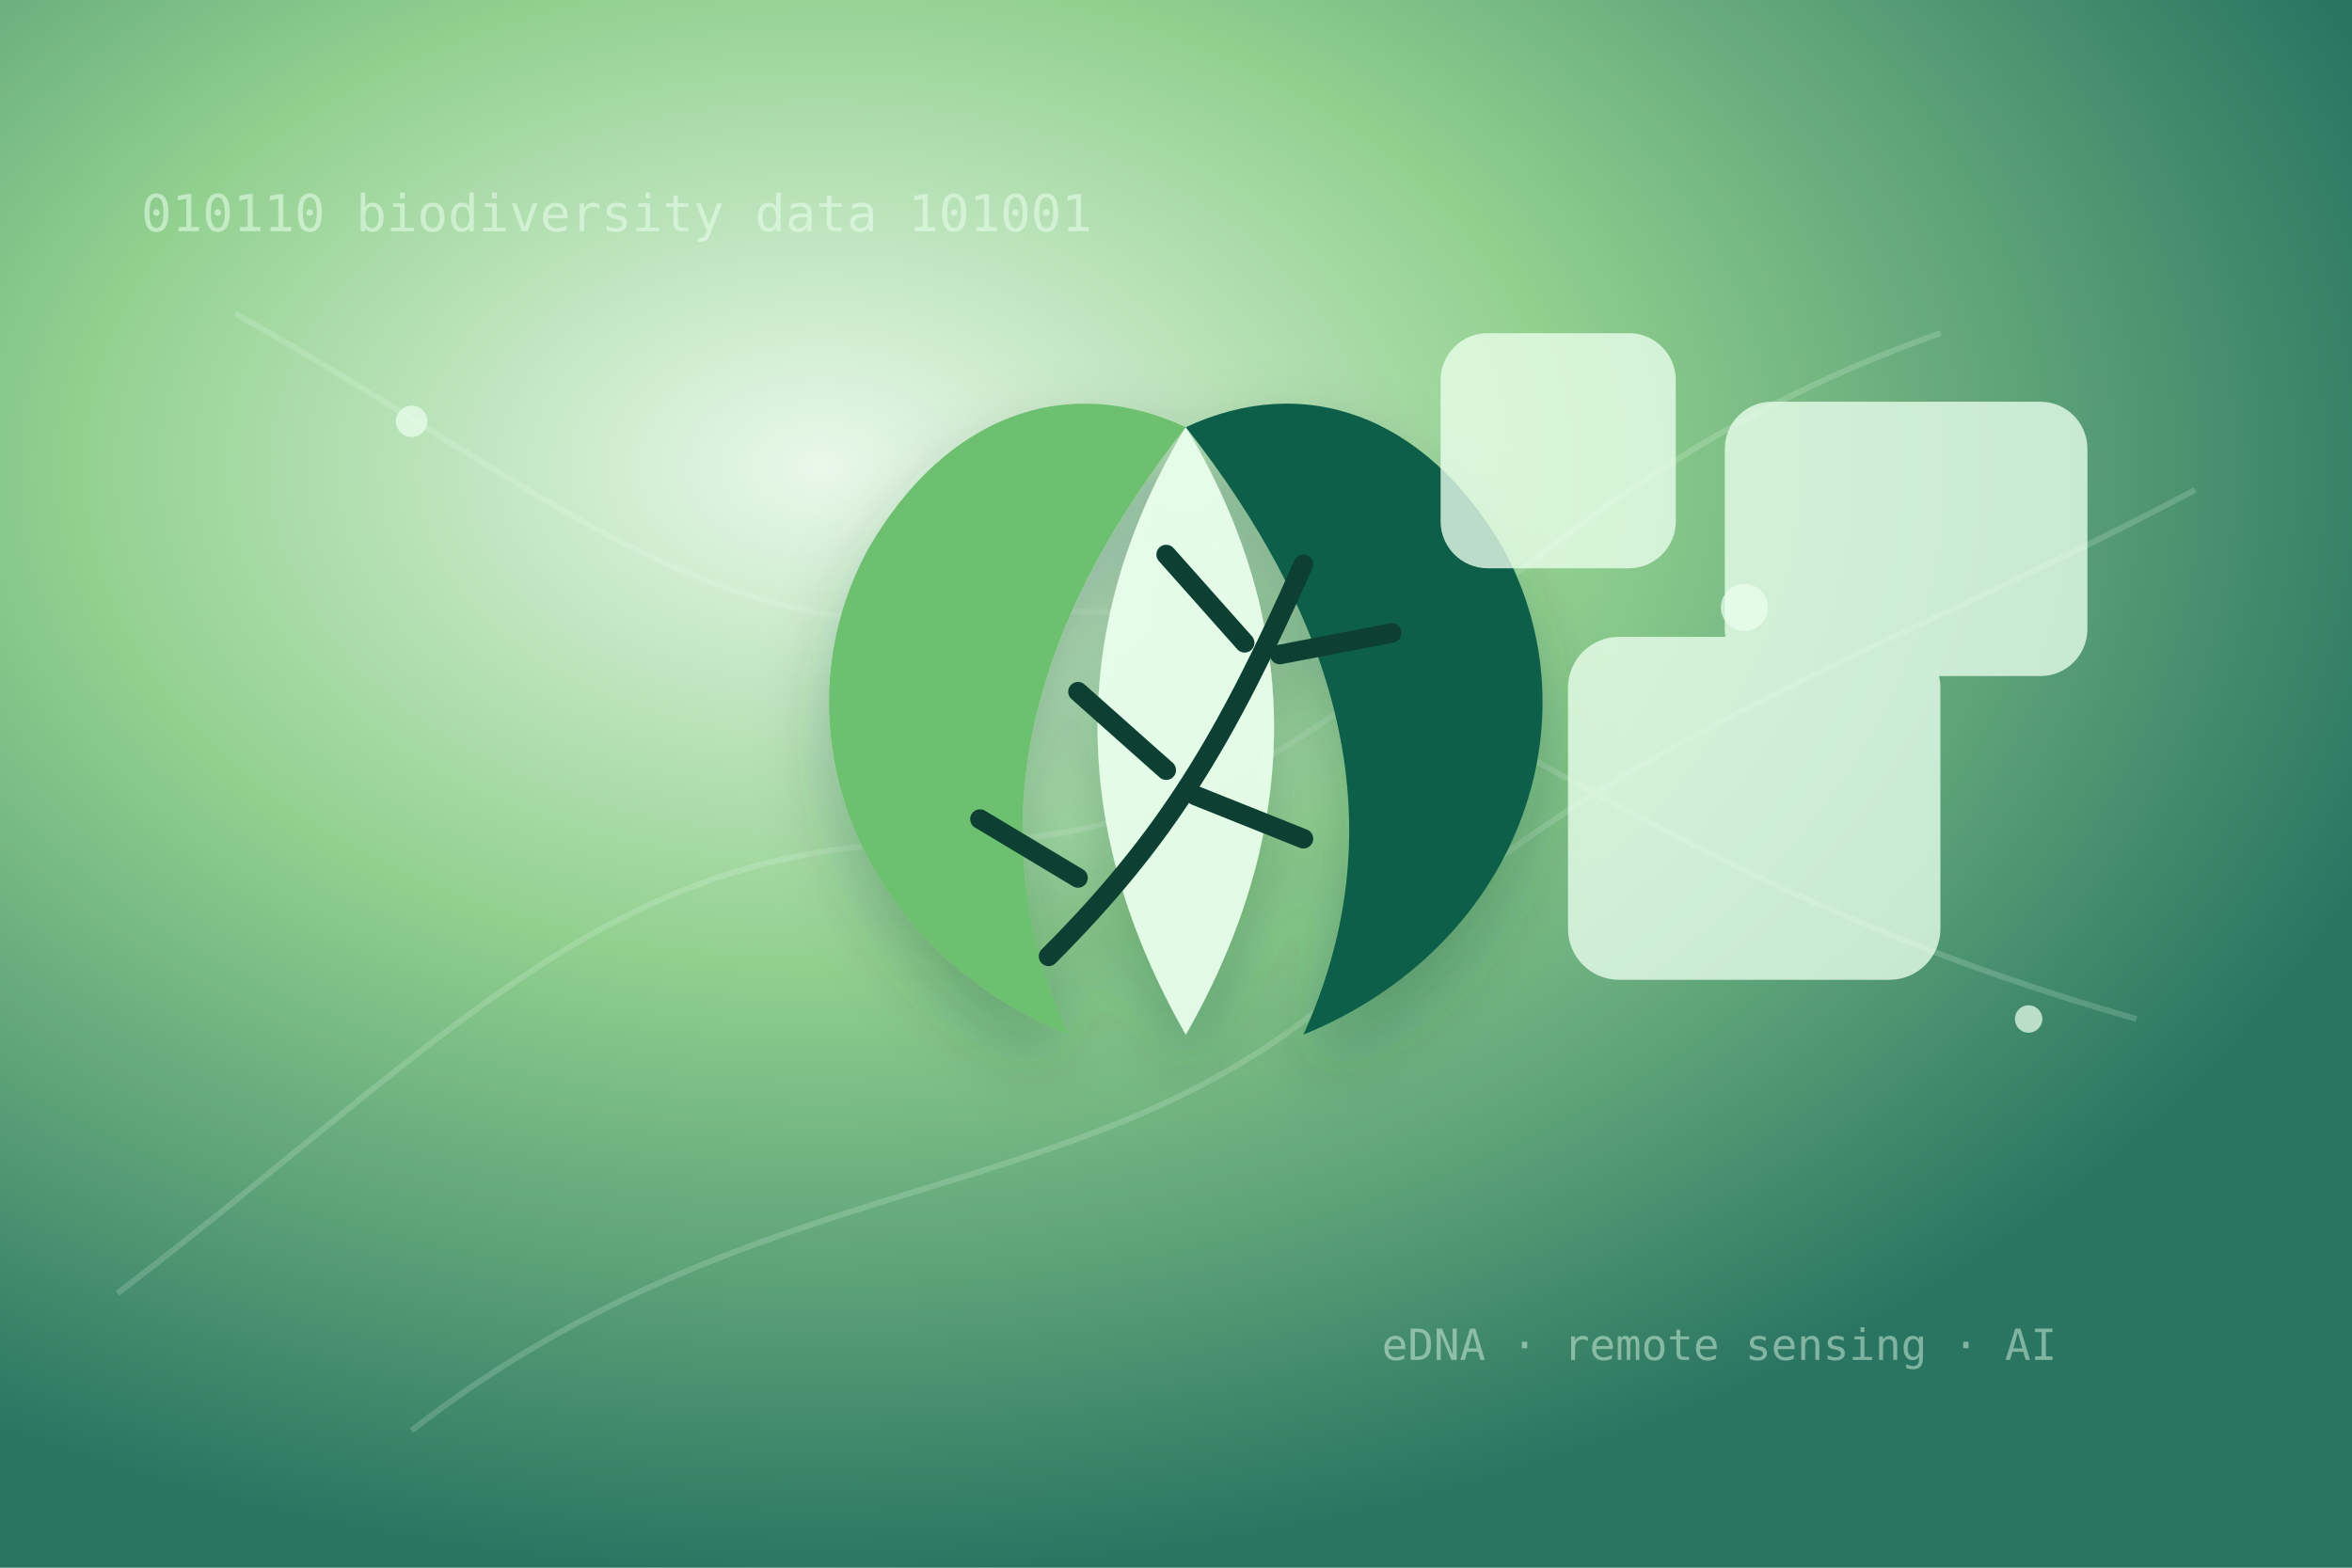
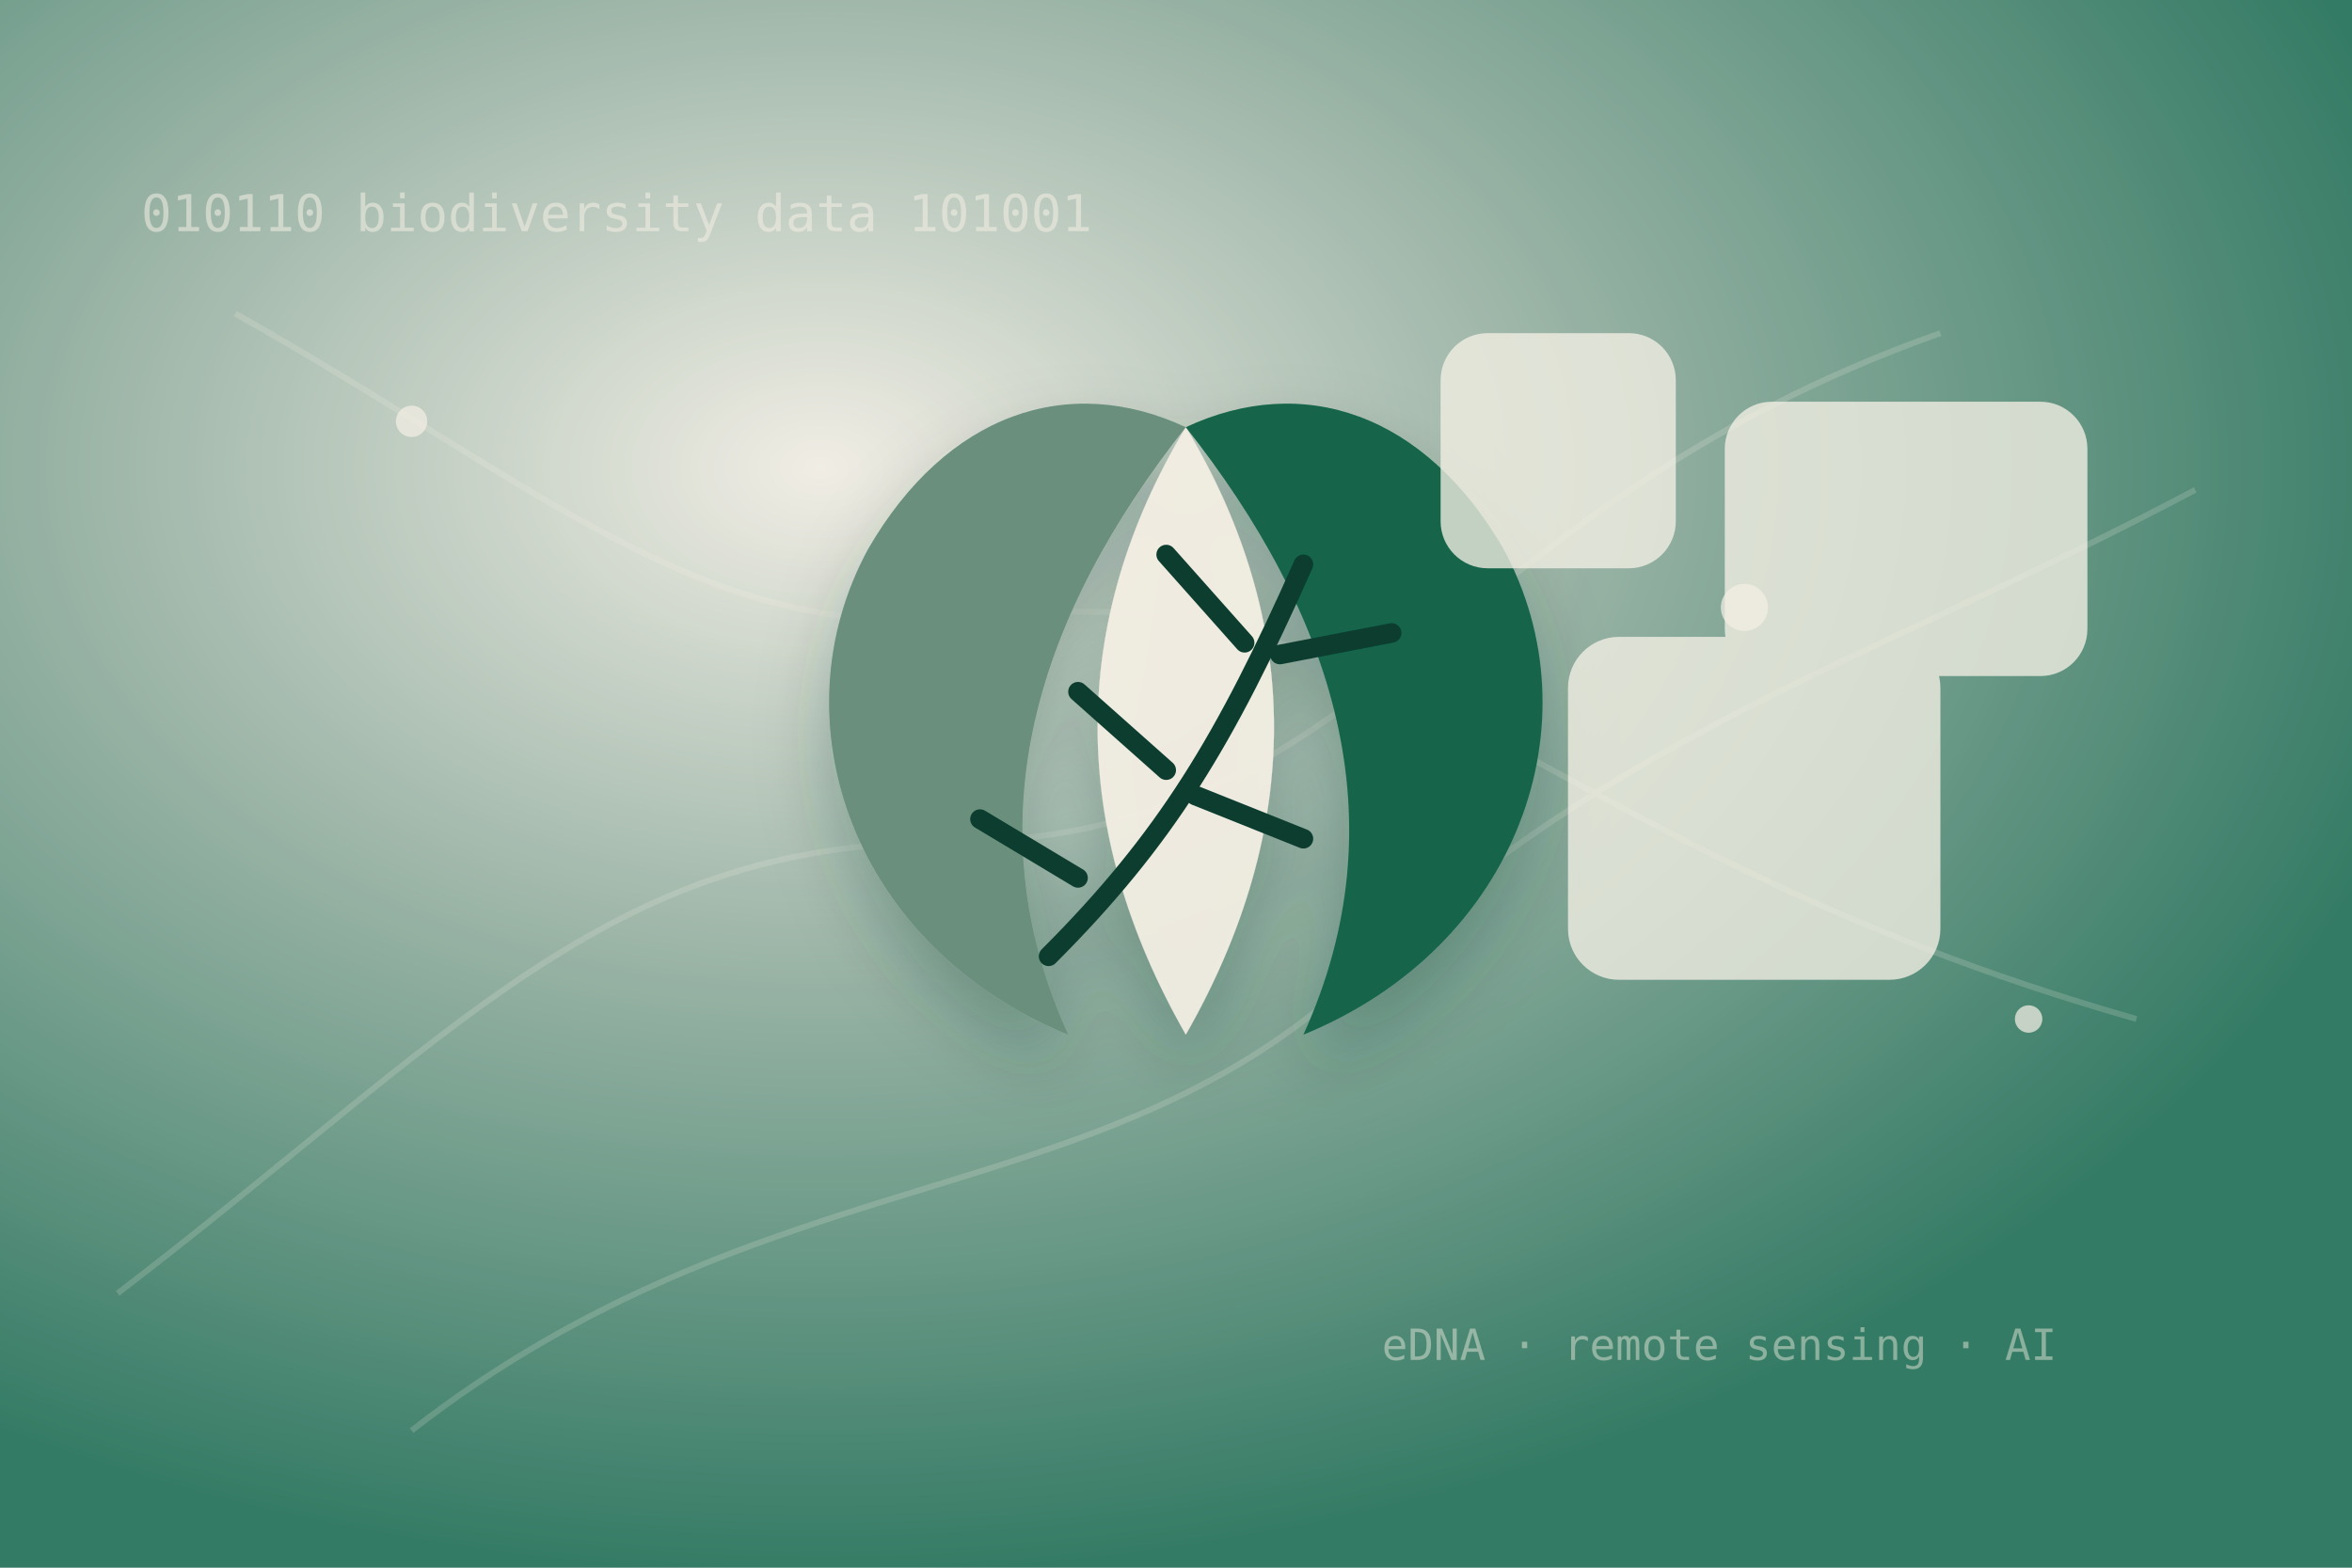
<svg xmlns="http://www.w3.org/2000/svg" viewBox="0 0 1200 800" role="img" aria-label="Biodiversity Data Lab graphic">
  <defs>
    <linearGradient id="g" x1="0" x2="1" y1="0" y2="1">
-       <stop offset="0" stop-color="#6cc06f" />
-       <stop offset="0.55" stop-color="#0c7a58" />
-       <stop offset="1" stop-color="#063f33" />
+       <stop offset="0" stop-color="#6a907d" />
+       <stop offset="0.55" stop-color="#6d3d14" />
+       <stop offset="1" stop-color="#0b3d2e" />
    </linearGradient>
    <radialGradient id="r" cx="35%" cy="30%" r="70%">
-       <stop offset="0" stop-color="#e7f8e9" />
-       <stop offset="0.45" stop-color="#81c97e" />
-       <stop offset="1" stop-color="#075e49" />
+       <stop offset="0" stop-color="#efebe2" />
+       <stop offset="0.45" stop-color="#8aa899" />
+       <stop offset="1" stop-color="#12654c" />
    </radialGradient>
    <filter id="shadow" x="-20%" y="-20%" width="140%" height="140%">
-       <feDropShadow dx="0" dy="18" stdDeviation="18" flood-color="#063f33" flood-opacity=".28" />
+       <feDropShadow dx="0" dy="18" stdDeviation="18" flood-color="#0b3d2e" flood-opacity=".28" />
    </filter>
  </defs>
-   <rect width="1200" height="800" fill="#f1fbef" />
+   <rect width="1200" height="800" fill="#f8f6f0" />
  <rect width="1200" height="800" fill="url(#r)" opacity=".85" />
-   <g opacity=".18" fill="none" stroke="#eaffed" stroke-width="3">
+   <g opacity=".18" fill="none" stroke="#f4efe4" stroke-width="3">
    <path d="M60 660 C230 530 310 430 480 430 C700 430 735 260 990 170" />
    <path d="M120 160 C280 250 360 330 500 315 C715 290 775 430 1090 520" />
    <path d="M210 730 C390 590 560 620 690 500 C830 370 950 340 1120 250" />
  </g>
-   <g fill="#eaffed" opacity=".72">
+   <g fill="#f4efe4" opacity=".72">
    <circle cx="210" cy="215" r="8" />
    <circle cx="490" cy="315" r="11" />
    <circle cx="690" cy="500" r="9" />
    <circle cx="890" cy="310" r="12" />
    <circle cx="1035" cy="520" r="7" />
  </g>
  <g transform="translate(415 168)" filter="url(#shadow)">
-     <path d="M190 50 C250 150 250 255 190 360 C130 255 130 150 190 50Z" fill="#eaffed" opacity=".92" />
-     <path d="M190 50 C115 145 80 250 130 360 C20 315 -20 200 28 112 C68 43 130 22 190 50Z" fill="#6cc06f" />
-     <path d="M190 50 C265 145 300 250 250 360 C360 315 400 200 352 112 C312 43 250 22 190 50Z" fill="#075e49" />
-     <g stroke="#073f33" stroke-width="10" fill="none" stroke-linecap="round">
+     <path d="M190 50 C250 150 250 255 190 360 C130 255 130 150 190 50Z" fill="#f4efe4" opacity=".92" />
+     <path d="M190 50 C115 145 80 250 130 360 C20 315 -20 200 28 112 C68 43 130 22 190 50Z" fill="#6a907d" />
+     <path d="M190 50 C265 145 300 250 250 360 C360 315 400 200 352 112 C312 43 250 22 190 50Z" fill="#12654c" />
+     <g stroke="#0b3d2e" stroke-width="10" fill="none" stroke-linecap="round">
      <path d="M120 320 C180 260 210 210 250 120" />
      <path d="M135 280 L85 250" />
      <path d="M180 225 L135 185" />
      <path d="M220 160 L180 115" />
      <path d="M195 238 L250 260" />
      <path d="M238 166 L295 155" />
    </g>
  </g>
-   <text x="72" y="118" font-family="monospace" font-size="26" fill="#eaffed" opacity=".55">010110 biodiversity data 101001</text>
-   <text x="705" y="694" font-family="monospace" font-size="22" fill="#eaffed" opacity=".45">eDNA · remote sensing · AI</text>
-   <g transform="translate(735 170)" fill="#eaffed" opacity=".78">
+   <text x="72" y="118" font-family="monospace" font-size="26" fill="#f4efe4" opacity=".55">010110 biodiversity data 101001</text>
+   <text x="705" y="694" font-family="monospace" font-size="22" fill="#f4efe4" opacity=".45">eDNA · remote sensing · AI</text>
+   <g transform="translate(735 170)" fill="#f4efe4" opacity=".78">
    <rect width="120" height="120" rx="24" />
    <rect x="145" y="35" width="185" height="140" rx="24" />
    <rect x="65" y="155" width="190" height="175" rx="26" />
  </g>
</svg>
